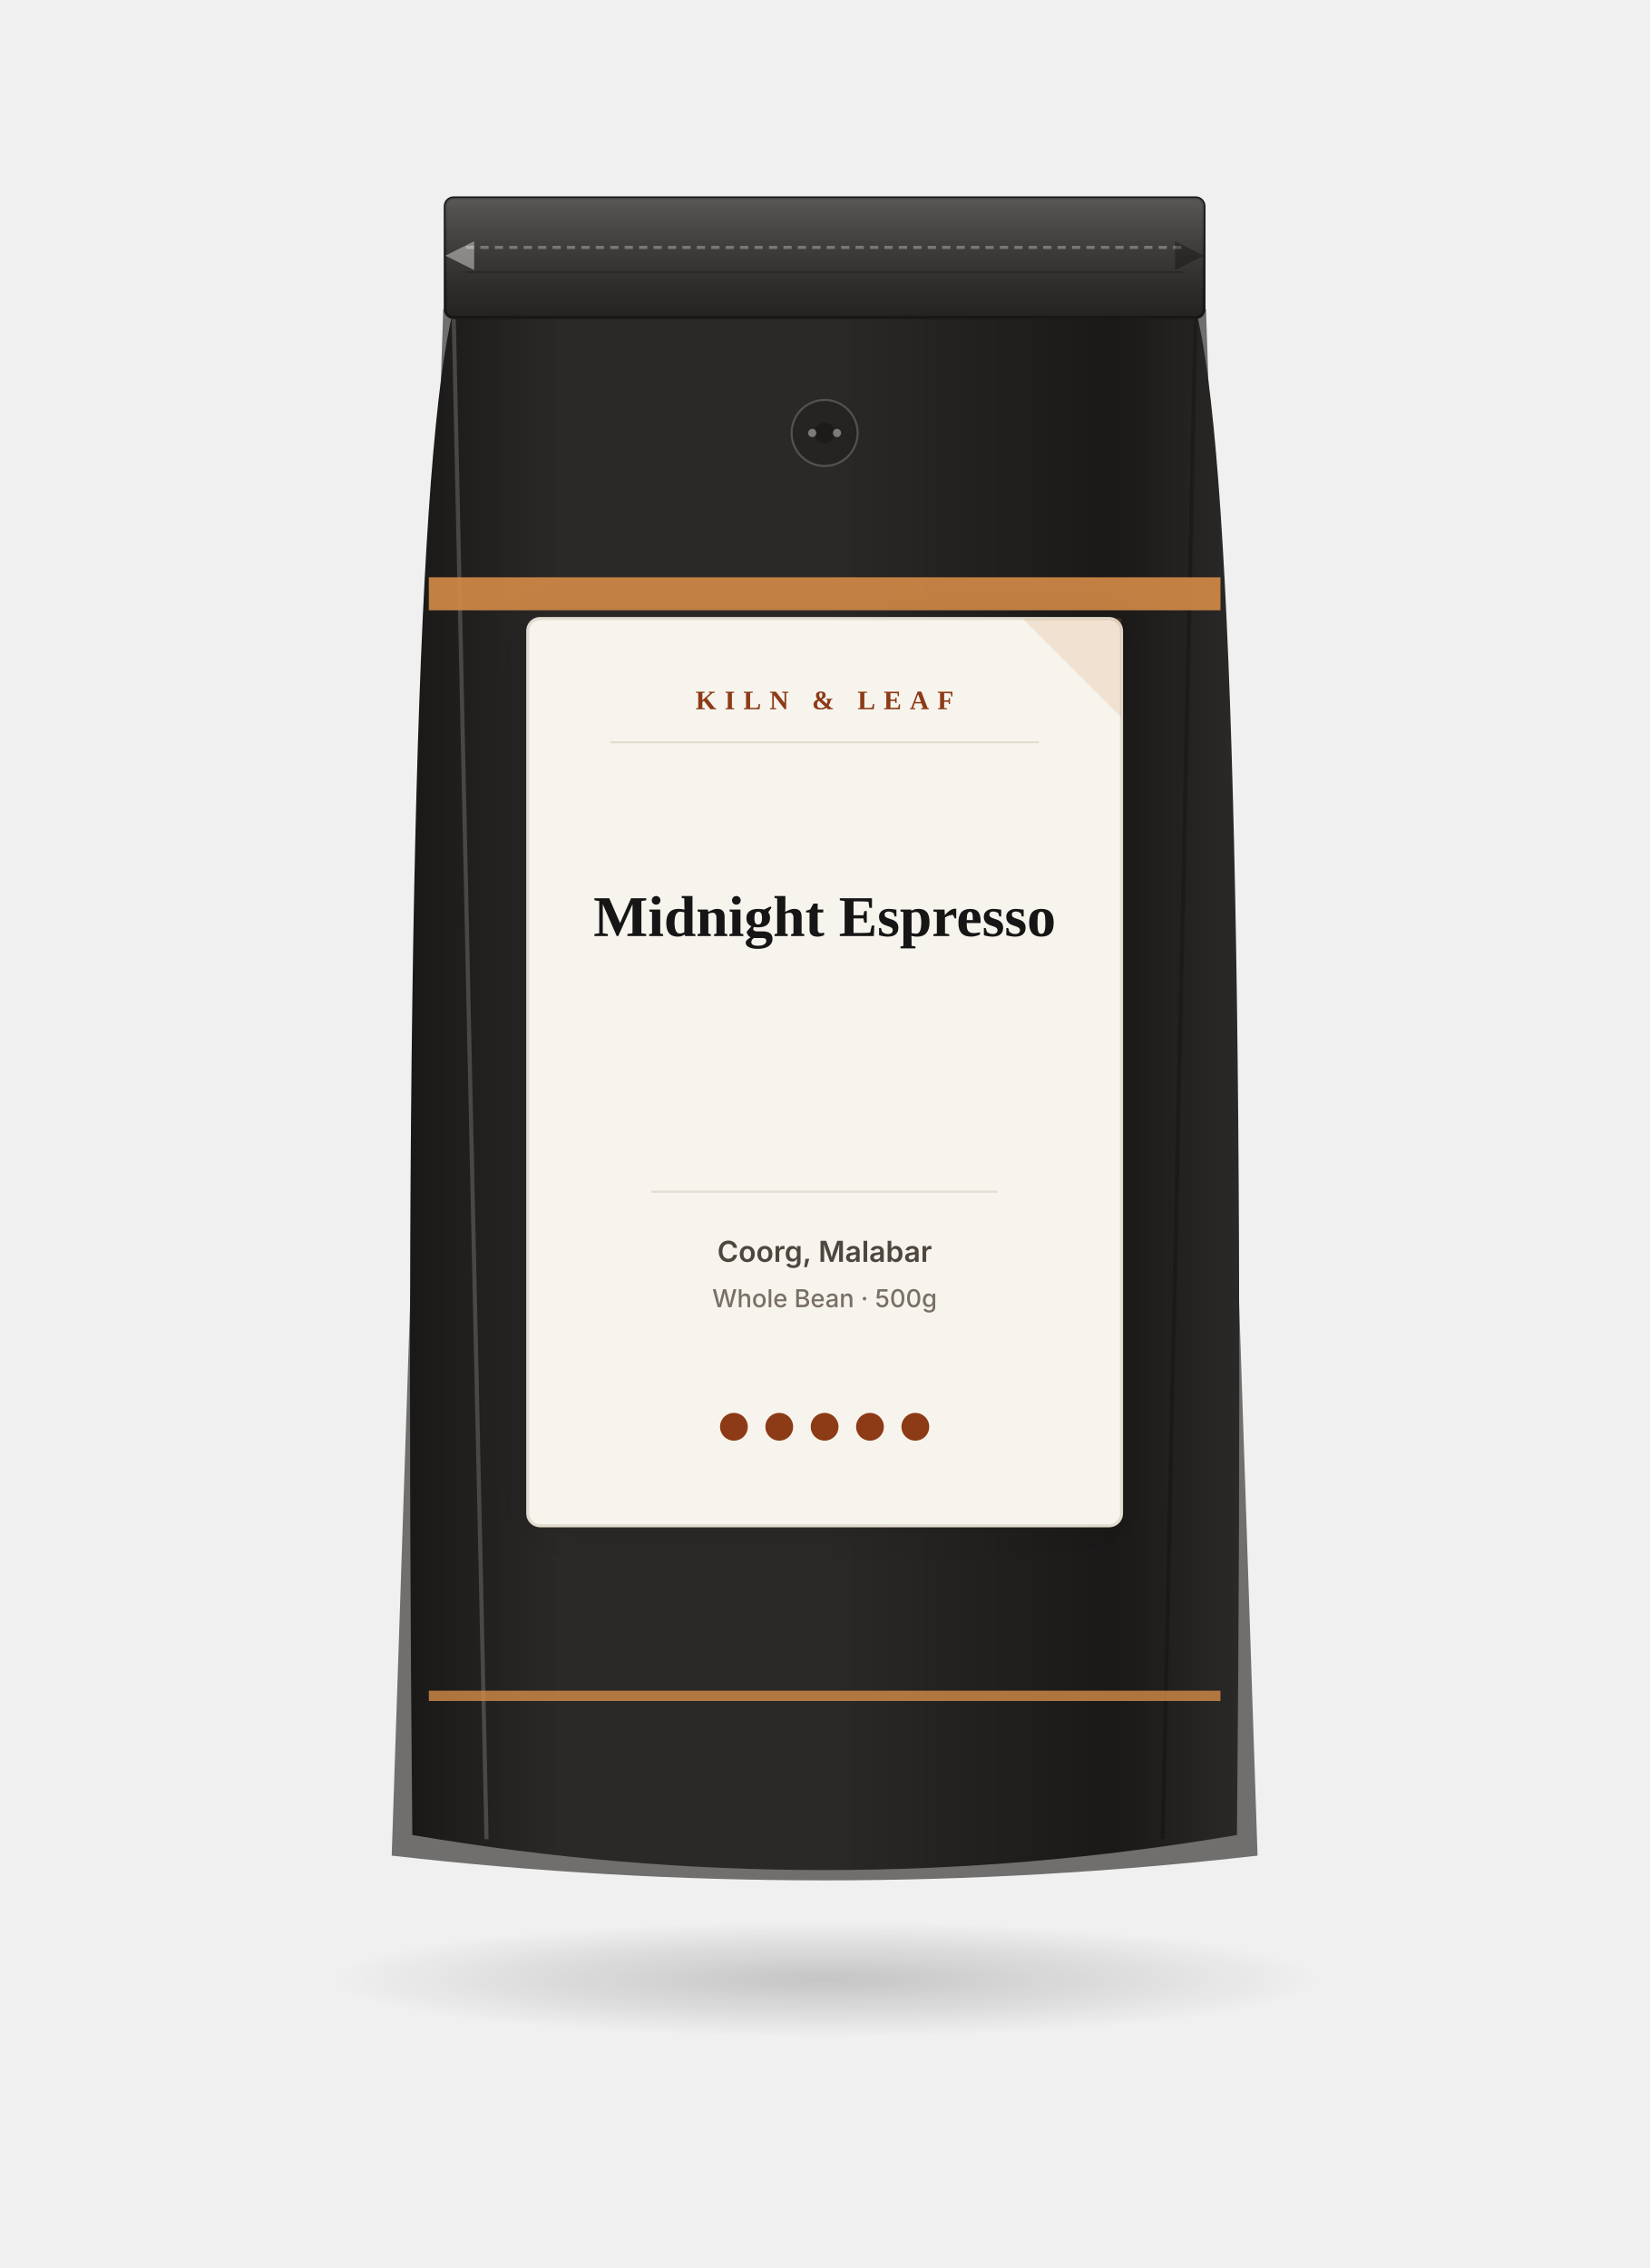
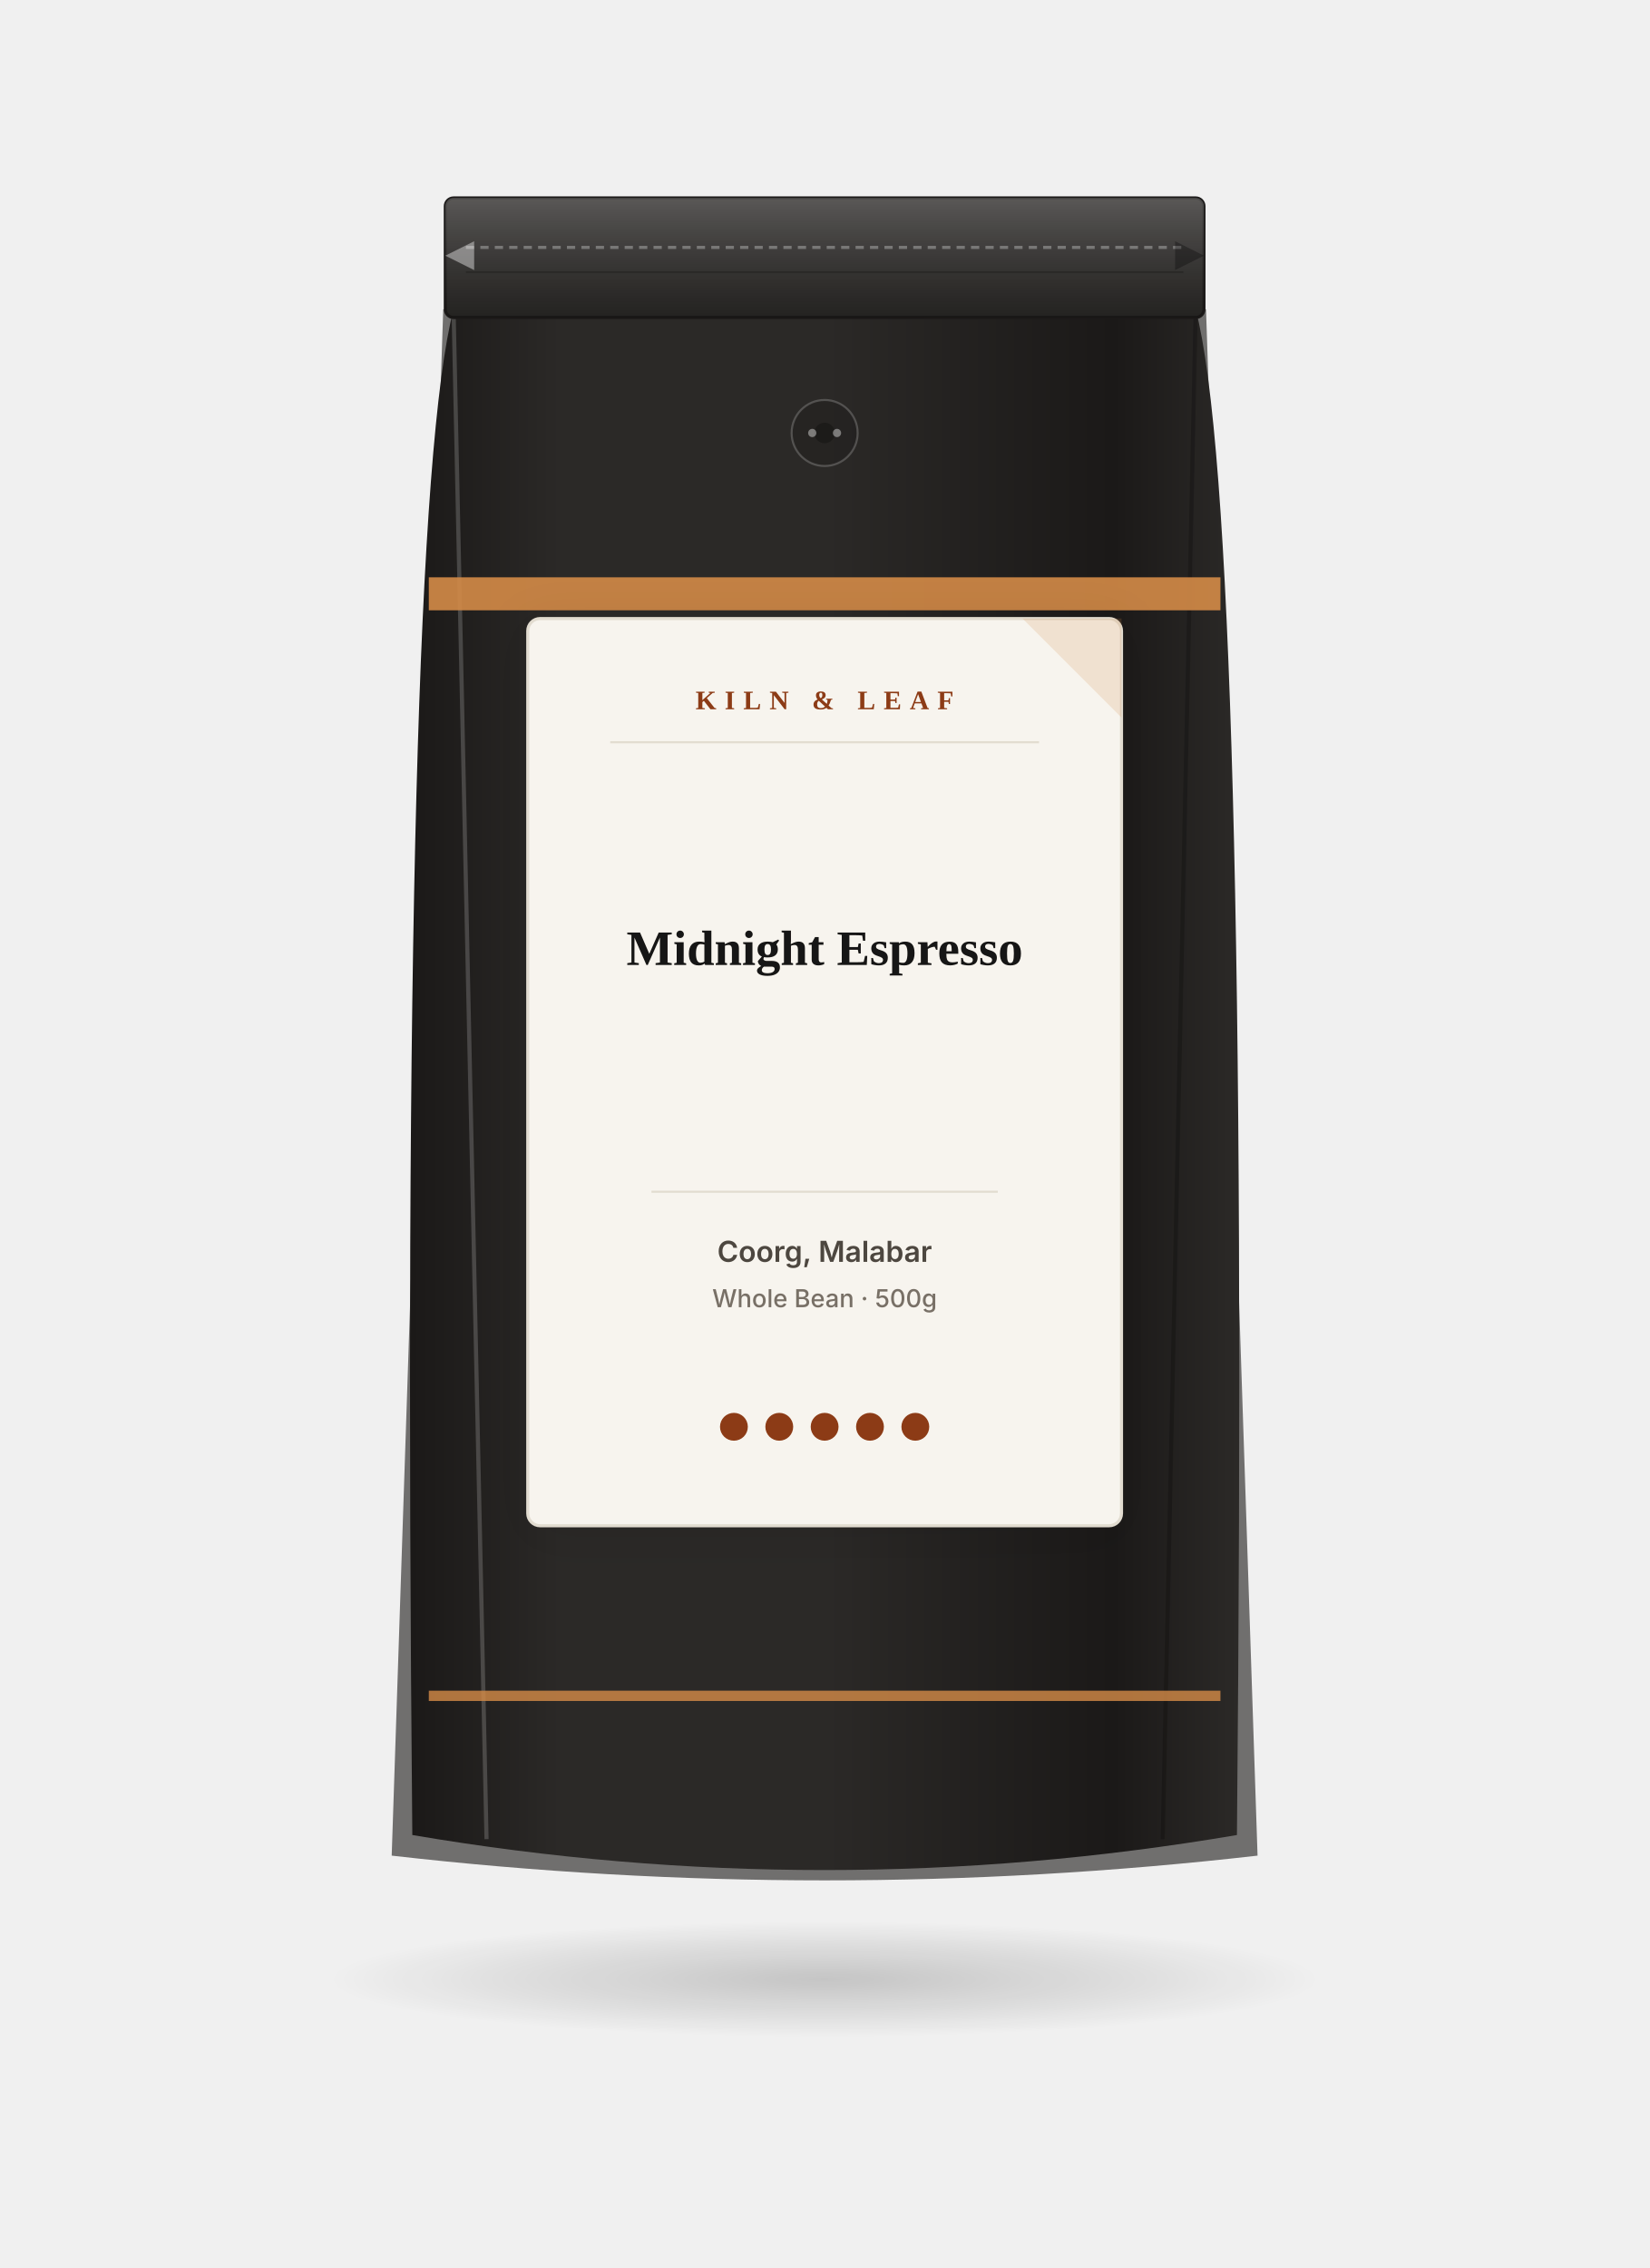
<svg xmlns="http://www.w3.org/2000/svg" viewBox="0 0 800 1100" fill="none">
  <defs>
    <radialGradient id="shadow-midnight-espresso" cx="50%" cy="50%" r="50%">
      <stop offset="0%" stop-color="#000000" stop-opacity="0.18" />
      <stop offset="70%" stop-color="#000000" stop-opacity="0.06" />
      <stop offset="100%" stop-color="#000000" stop-opacity="0" />
    </radialGradient>
    <linearGradient id="pouch-body-midnight-espresso" x1="0%" y1="0%" x2="100%" y2="0%">
      <stop offset="0%" stop-color="#1B1918" />
      <stop offset="18%" stop-color="#2B2927" />
      <stop offset="50%" stop-color="#2B2927" />
      <stop offset="85%" stop-color="#1B1918" />
      <stop offset="100%" stop-color="#2B2927" />
    </linearGradient>
    <linearGradient id="top-seal-midnight-espresso" x1="0%" y1="0%" x2="0%" y2="100%">
      <stop offset="0%" stop-color="#FFFFFF" stop-opacity="0.22" />
      <stop offset="100%" stop-color="#000000" stop-opacity="0.15" />
    </linearGradient>
  </defs>
  <ellipse cx="400" cy="960" rx="240" ry="28" fill="url(#shadow-midnight-espresso)" />
  <g>
    <path d="M 215 150 L 585 150 L 610 900 Q 400 924 190 900 Z" fill="#1B1918" opacity="0.6" />
    <path d="M 220 150 L 580 150 Q 606 250 600 890 Q 400 924 200 890 Q 194 250 220 150 Z" fill="url(#pouch-body-midnight-espresso)" />
    <path d="M 220 150 L 236 892" stroke="#FFFFFF" stroke-opacity="0.18" stroke-width="2" />
    <path d="M 580 150 L 564 892" stroke="#000000" stroke-opacity="0.22" stroke-width="2" />
    <rect x="216" y="96" width="368" height="58" rx="4" fill="#2B2927" stroke="#1B1918" stroke-width="1.5" />
    <rect x="216" y="96" width="368" height="58" rx="4" fill="url(#top-seal-midnight-espresso)" />
    <line x1="226" y1="120" x2="574" y2="120" stroke="#FFFFFF" stroke-opacity="0.3" stroke-width="1.5" stroke-dasharray="4 3" />
    <line x1="226" y1="132" x2="574" y2="132" stroke="#000000" stroke-opacity="0.2" stroke-width="1" />
    <path d="M 216 124 L 230 117 L 230 131 Z" fill="#FFFFFF" fill-opacity="0.4" />
    <path d="M 584 124 L 570 117 L 570 131 Z" fill="#000000" fill-opacity="0.3" />
    <rect x="208" y="280" width="384" height="16" fill="#D48B47" opacity="0.9" />
    <rect x="208" y="820" width="384" height="5" fill="#D48B47" opacity="0.8" />
    <circle cx="400" cy="210" r="16" fill="#000000" fill-opacity="0.12" stroke="#FFFFFF" stroke-opacity="0.2" stroke-width="1" />
    <circle cx="400" cy="210" r="5" fill="#000000" fill-opacity="0.25" />
    <circle cx="394" cy="210" r="2" fill="#FFFFFF" fill-opacity="0.4" />
    <circle cx="406" cy="210" r="2" fill="#FFFFFF" fill-opacity="0.4" />
    <g filter="drop-shadow(0 4px 12px rgba(0,0,0,0.08))">
      <rect x="256" y="300" width="288" height="440" rx="6" fill="#F7F4EE" stroke="#E2DCD0" stroke-width="1.5" />
      <path d="M 496 300 L 544 300 L 544 348 Z" fill="#D48B47" opacity="0.18" />
      <text x="400" y="344" text-anchor="middle" font-family="Georgia, 'Times New Roman', serif" font-size="13" font-weight="700" letter-spacing="4" fill="#8C3A14">KILN &amp; LEAF</text>
      <line x1="296" y1="360" x2="504" y2="360" stroke="#E2DCD0" stroke-width="1" />
-       <text x="400" y="454" text-anchor="middle" font-family="Georgia, 'Times New Roman', serif" font-size="28" font-weight="600" fill="#161412">Midnight Espresso</text>
+       <text x="400" y="468" text-anchor="middle" font-family="Georgia, 'Times New Roman', serif" font-size="24" font-weight="600" fill="#161412">Midnight Espresso</text>
      <line x1="316" y1="578" x2="484" y2="578" stroke="#E2DCD0" stroke-width="1" />
      <text x="400" y="612" text-anchor="middle" font-family="-apple-system, system-ui, sans-serif" font-size="14" font-weight="600" fill="#4E473F">Coorg, Malabar</text>
      <text x="400" y="634" text-anchor="middle" font-family="-apple-system, system-ui, sans-serif" font-size="12" font-weight="500" fill="#786F66">Whole Bean · 500g</text>
      <g>
        <circle cx="356" cy="692" r="6" fill="#8C3A14" stroke="#8C3A14" stroke-width="1.5" />
        <circle cx="378" cy="692" r="6" fill="#8C3A14" stroke="#8C3A14" stroke-width="1.5" />
        <circle cx="400" cy="692" r="6" fill="#8C3A14" stroke="#8C3A14" stroke-width="1.5" />
        <circle cx="422" cy="692" r="6" fill="#8C3A14" stroke="#8C3A14" stroke-width="1.5" />
        <circle cx="444" cy="692" r="6" fill="#8C3A14" stroke="#8C3A14" stroke-width="1.5" />
      </g>
    </g>
  </g>
</svg>
